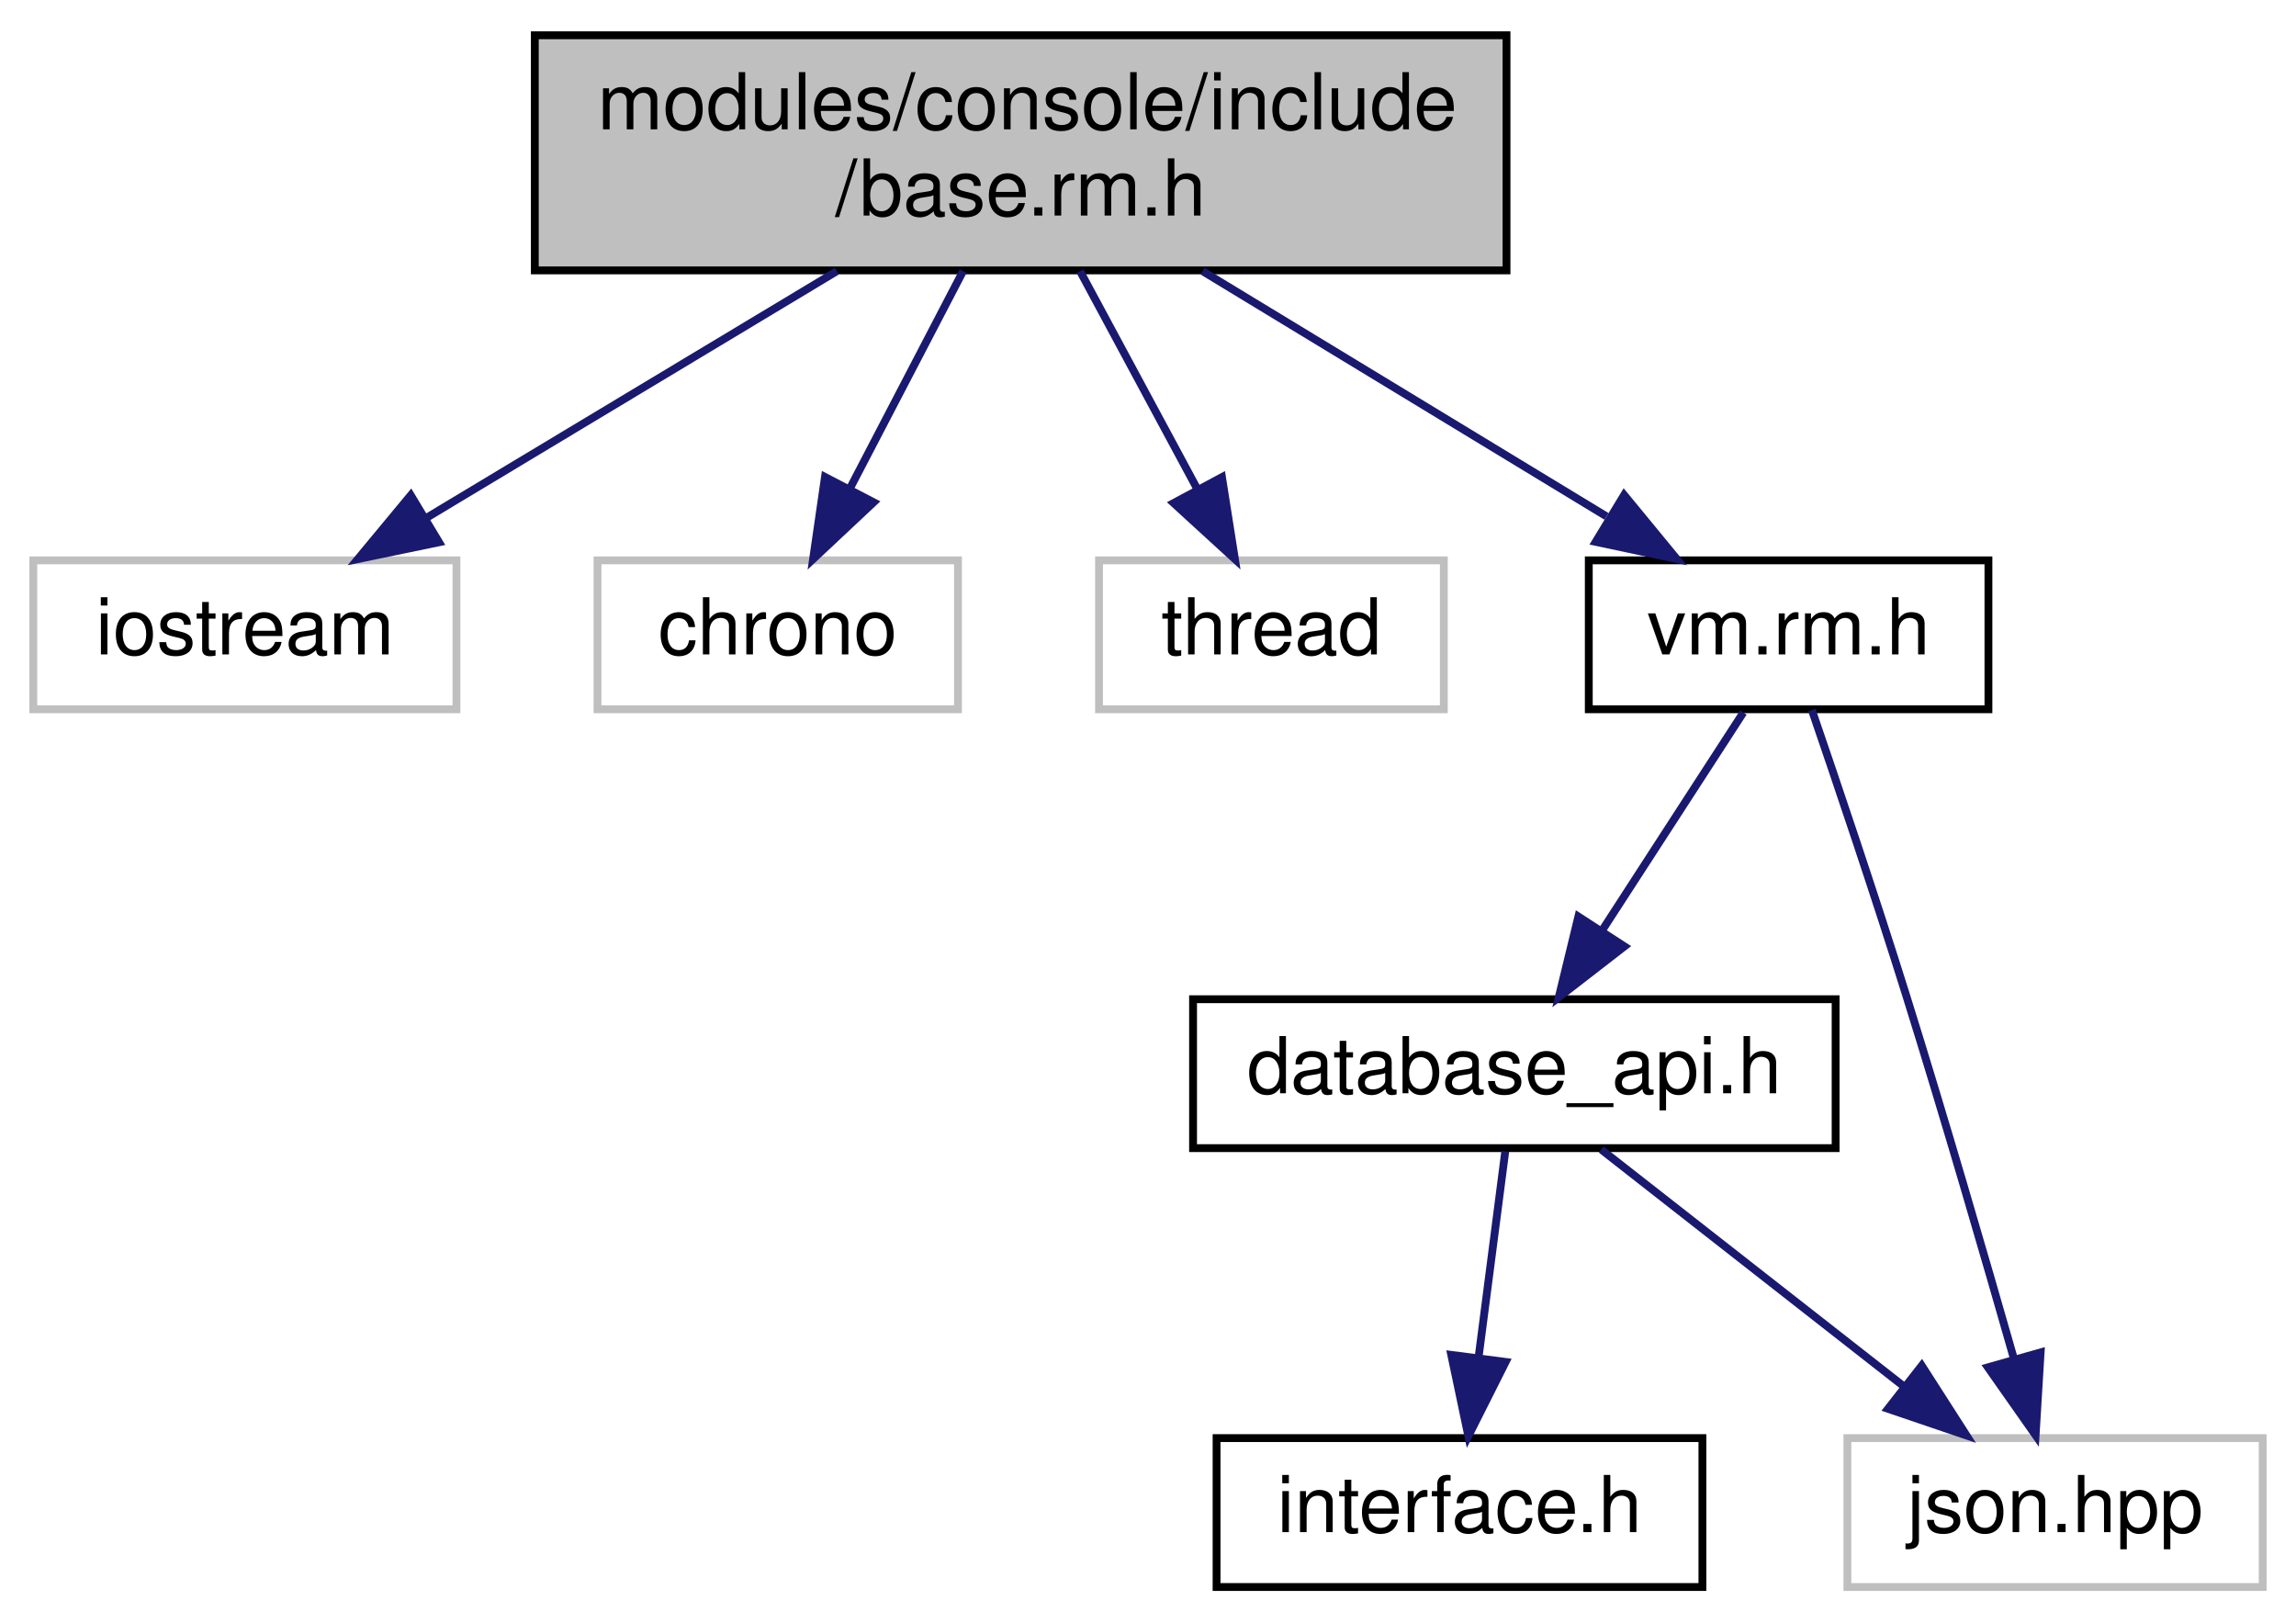
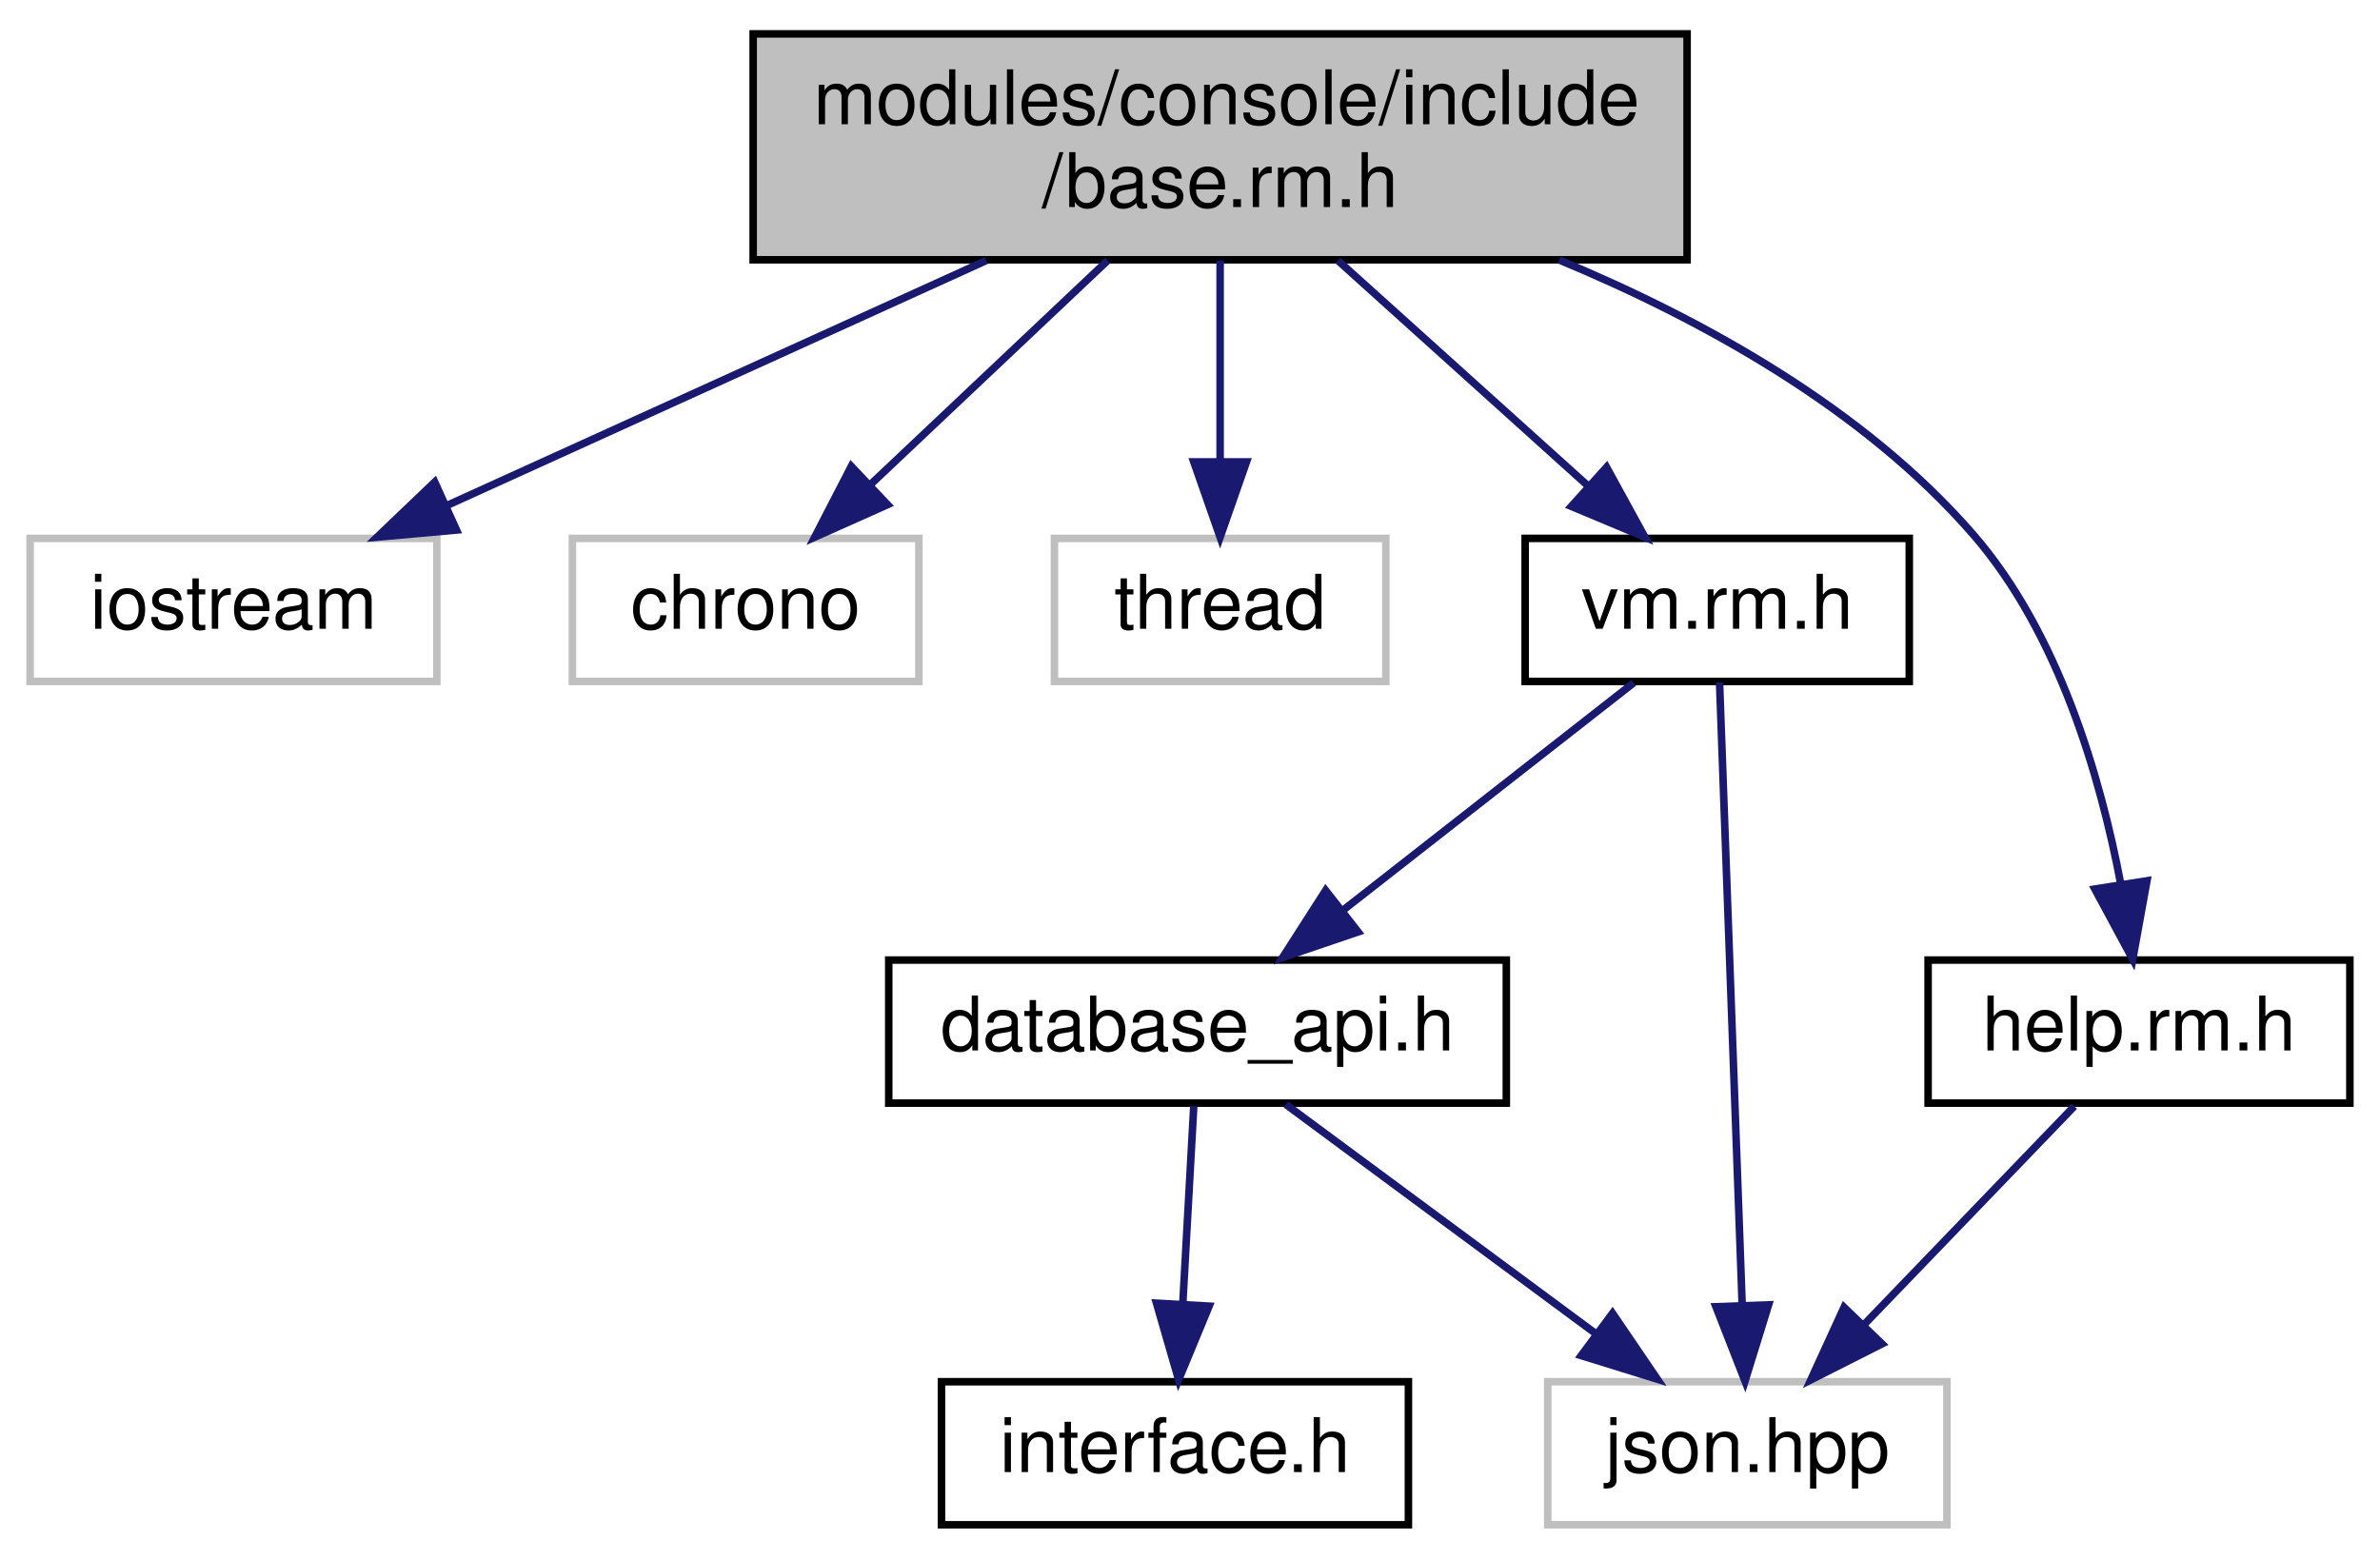
- <svg xmlns="http://www.w3.org/2000/svg" xmlns:xlink="http://www.w3.org/1999/xlink" width="293pt" height="207pt" viewBox="0.00 0.00 292.50 207.00">
+ <svg xmlns="http://www.w3.org/2000/svg" xmlns:xlink="http://www.w3.org/1999/xlink" width="316pt" height="207pt" viewBox="0.00 0.00 316.00 207.00">
  <g id="graph0" class="graph" transform="scale(1 1) rotate(0) translate(4 203)">
    <g id="node1" class="node">
      <g id="a_node1">
        <a xlink:title=" ">
-           <polygon fill="#bfbfbf" stroke="black" points="64,-168.5 64,-198.5 188,-198.5 188,-168.5 64,-168.5" />
-           <text text-anchor="start" x="72" y="-186.5" font-family="Helvetica,sans-Serif" font-size="10.00">modules/console/include</text>
-           <text text-anchor="middle" x="126" y="-175.5" font-family="Helvetica,sans-Serif" font-size="10.00">/base.rm.h</text>
+           <polygon fill="#bfbfbf" stroke="black" points="96,-168.5 96,-198.5 220,-198.5 220,-168.5 96,-168.5" />
+           <text text-anchor="start" x="104" y="-186.5" font-family="Helvetica,sans-Serif" font-size="10.00">modules/console/include</text>
+           <text text-anchor="middle" x="158" y="-175.5" font-family="Helvetica,sans-Serif" font-size="10.00">/base.rm.h</text>
        </a>
      </g>
    </g>
    <g id="node2" class="node">
      <g id="a_node2">
        <a xlink:title=" ">
          <polygon fill="none" stroke="#bfbfbf" points="0,-112.5 0,-131.5 54,-131.5 54,-112.5 0,-112.5" />
          <text text-anchor="middle" x="27" y="-119.5" font-family="Helvetica,sans-Serif" font-size="10.00">iostream</text>
        </a>
      </g>
    </g>
    <g id="edge1" class="edge">
-       <path fill="none" stroke="midnightblue" d="M102.54,-168.4C86.67,-158.86 65.81,-146.32 50.03,-136.84" />
-       <polygon fill="midnightblue" stroke="midnightblue" points="51.78,-133.81 41.41,-131.66 48.17,-139.81 51.78,-133.81" />
+       <path fill="none" stroke="midnightblue" d="M126.95,-168.4C105.27,-158.55 76.54,-145.5 55.45,-135.92" />
+       <polygon fill="midnightblue" stroke="midnightblue" points="56.61,-132.61 46.06,-131.66 53.72,-138.98 56.61,-132.61" />
    </g>
    <g id="node3" class="node">
      <g id="a_node3">
        <a xlink:title=" ">
          <polygon fill="none" stroke="#bfbfbf" points="72,-112.5 72,-131.5 118,-131.5 118,-112.5 72,-112.5" />
          <text text-anchor="middle" x="95" y="-119.5" font-family="Helvetica,sans-Serif" font-size="10.00">chrono</text>
        </a>
      </g>
    </g>
    <g id="edge2" class="edge">
-       <path fill="none" stroke="midnightblue" d="M118.65,-168.4C114.33,-160.11 108.83,-149.55 104.23,-140.71" />
-       <polygon fill="midnightblue" stroke="midnightblue" points="107.24,-138.91 99.51,-131.66 101.03,-142.14 107.24,-138.91" />
+       <path fill="none" stroke="midnightblue" d="M143.07,-168.4C133.63,-159.49 121.42,-147.95 111.67,-138.74" />
+       <polygon fill="midnightblue" stroke="midnightblue" points="113.84,-135.98 104.17,-131.66 109.03,-141.07 113.84,-135.98" />
    </g>
    <g id="node4" class="node">
      <g id="a_node4">
        <a xlink:title=" ">
          <polygon fill="none" stroke="#bfbfbf" points="136,-112.5 136,-131.5 180,-131.5 180,-112.5 136,-112.5" />
          <text text-anchor="middle" x="158" y="-119.5" font-family="Helvetica,sans-Serif" font-size="10.00">thread</text>
        </a>
      </g>
    </g>
    <g id="edge3" class="edge">
-       <path fill="none" stroke="midnightblue" d="M133.58,-168.4C138.04,-160.11 143.72,-149.55 148.48,-140.71" />
-       <polygon fill="midnightblue" stroke="midnightblue" points="151.69,-142.12 153.34,-131.66 145.52,-138.81 151.69,-142.12" />
+       <path fill="none" stroke="midnightblue" d="M158,-168.4C158,-160.47 158,-150.46 158,-141.86" />
+       <polygon fill="midnightblue" stroke="midnightblue" points="161.5,-141.66 158,-131.66 154.5,-141.66 161.5,-141.66" />
    </g>
    <g id="node5" class="node">
      <g id="a_node5">
        <a xlink:href="vm_8rm_8h.html" target="_top" xlink:title=" ">
          <polygon fill="none" stroke="black" points="198.5,-112.5 198.5,-131.5 249.5,-131.5 249.5,-112.5 198.5,-112.5" />
          <text text-anchor="middle" x="224" y="-119.5" font-family="Helvetica,sans-Serif" font-size="10.00">vm.rm.h</text>
        </a>
      </g>
    </g>
    <g id="edge4" class="edge">
-       <path fill="none" stroke="midnightblue" d="M149.22,-168.4C164.79,-158.95 185.2,-146.56 200.76,-137.11" />
-       <polygon fill="midnightblue" stroke="midnightblue" points="203.01,-139.84 209.74,-131.66 199.38,-133.86 203.01,-139.84" />
+       <path fill="none" stroke="midnightblue" d="M173.64,-168.4C183.63,-159.4 196.58,-147.72 206.85,-138.47" />
+       <polygon fill="midnightblue" stroke="midnightblue" points="209.31,-140.95 214.4,-131.66 204.63,-135.75 209.31,-140.95" />
+     </g>
+     <g id="node9" class="node">
+       <g id="a_node9">
+         <a xlink:href="help_8rm_8h.html" target="_top" xlink:title=" ">
+           <polygon fill="none" stroke="black" points="252,-56.5 252,-75.5 308,-75.5 308,-56.5 252,-56.5" />
+           <text text-anchor="middle" x="280" y="-63.5" font-family="Helvetica,sans-Serif" font-size="10.00">help.rm.h</text>
+         </a>
+       </g>
+     </g>
+     <g id="edge9" class="edge">
+       <path fill="none" stroke="midnightblue" d="M203.01,-168.48C222.24,-160.49 243.53,-148.67 258,-132 269.34,-118.94 274.89,-99.78 277.57,-85.65" />
+       <polygon fill="midnightblue" stroke="midnightblue" points="281.06,-86.03 279.17,-75.6 274.14,-84.93 281.06,-86.03" />
    </g>
    <g id="node6" class="node">
      <g id="a_node6">
        <a xlink:href="database__api_8h.html" target="_top" xlink:title=" ">
-           <polygon fill="none" stroke="black" points="148,-56.5 148,-75.5 230,-75.5 230,-56.5 148,-56.5" />
-           <text text-anchor="middle" x="189" y="-63.5" font-family="Helvetica,sans-Serif" font-size="10.00">database_api.h</text>
+           <polygon fill="none" stroke="black" points="114,-56.5 114,-75.5 196,-75.5 196,-56.5 114,-56.5" />
+           <text text-anchor="middle" x="155" y="-63.5" font-family="Helvetica,sans-Serif" font-size="10.00">database_api.h</text>
        </a>
      </g>
    </g>
    <g id="edge5" class="edge">
-       <path fill="none" stroke="midnightblue" d="M218.22,-112.08C213.33,-104.53 206.17,-93.49 200.17,-84.23" />
-       <polygon fill="midnightblue" stroke="midnightblue" points="203.05,-82.24 194.67,-75.75 197.17,-86.05 203.05,-82.24" />
+       <path fill="none" stroke="midnightblue" d="M212.91,-112.32C202.51,-104.18 186.74,-91.84 174.28,-82.09" />
+       <polygon fill="midnightblue" stroke="midnightblue" points="176.32,-79.24 166.29,-75.83 172.01,-84.75 176.32,-79.24" />
    </g>
    <g id="node8" class="node">
      <g id="a_node8">
        <a xlink:title=" ">
-           <polygon fill="none" stroke="#bfbfbf" points="231.5,-0.5 231.5,-19.5 284.5,-19.5 284.5,-0.5 231.5,-0.5" />
-           <text text-anchor="middle" x="258" y="-7.5" font-family="Helvetica,sans-Serif" font-size="10.00">json.hpp</text>
+           <polygon fill="none" stroke="#bfbfbf" points="201.5,-0.5 201.5,-19.5 254.5,-19.5 254.5,-0.5 201.5,-0.5" />
+           <text text-anchor="middle" x="228" y="-7.5" font-family="Helvetica,sans-Serif" font-size="10.00">json.hpp</text>
        </a>
      </g>
    </g>
    <g id="edge8" class="edge">
-       <path fill="none" stroke="midnightblue" d="M226.97,-112.4C230.07,-103.37 235.02,-88.73 239,-76 243.88,-60.4 249.06,-42.56 252.78,-29.53" />
-       <polygon fill="midnightblue" stroke="midnightblue" points="256.16,-30.44 255.52,-19.86 249.43,-28.53 256.16,-30.44" />
+       <path fill="none" stroke="midnightblue" d="M224.31,-112.37C224.96,-94.62 226.45,-53.67 227.32,-29.6" />
+       <polygon fill="midnightblue" stroke="midnightblue" points="230.82,-29.71 227.69,-19.59 223.83,-29.46 230.82,-29.71" />
    </g>
    <g id="node7" class="node">
      <g id="a_node7">
        <a xlink:href="interface_8h.html" target="_top" xlink:title=" ">
-           <polygon fill="none" stroke="black" points="151,-0.5 151,-19.5 213,-19.5 213,-0.5 151,-0.5" />
-           <text text-anchor="middle" x="182" y="-7.5" font-family="Helvetica,sans-Serif" font-size="10.00">interface.h</text>
+           <polygon fill="none" stroke="black" points="121,-0.5 121,-19.5 183,-19.5 183,-0.5 121,-0.5" />
+           <text text-anchor="middle" x="152" y="-7.5" font-family="Helvetica,sans-Serif" font-size="10.00">interface.h</text>
        </a>
      </g>
    </g>
    <g id="edge6" class="edge">
-       <path fill="none" stroke="midnightblue" d="M187.84,-56.08C186.92,-48.93 185.58,-38.64 184.42,-29.69" />
-       <polygon fill="midnightblue" stroke="midnightblue" points="187.89,-29.22 183.13,-19.75 180.95,-30.12 187.89,-29.22" />
+       <path fill="none" stroke="midnightblue" d="M154.5,-56.08C154.11,-49.01 153.55,-38.86 153.05,-29.99" />
+       <polygon fill="midnightblue" stroke="midnightblue" points="156.54,-29.54 152.49,-19.75 149.55,-29.93 156.54,-29.54" />
    </g>
    <g id="edge7" class="edge">
-       <path fill="none" stroke="midnightblue" d="M200.09,-56.32C210.49,-48.18 226.26,-35.84 238.72,-26.09" />
-       <polygon fill="midnightblue" stroke="midnightblue" points="240.99,-28.75 246.71,-19.83 236.68,-23.24 240.99,-28.75" />
+       <path fill="none" stroke="midnightblue" d="M166.73,-56.32C177.84,-48.11 194.74,-35.6 207.98,-25.81" />
+       <polygon fill="midnightblue" stroke="midnightblue" points="210.1,-28.59 216.06,-19.83 205.94,-22.97 210.1,-28.59" />
+     </g>
+     <g id="edge10" class="edge">
+       <path fill="none" stroke="midnightblue" d="M271.41,-56.08C263.84,-48.22 252.62,-36.57 243.49,-27.08" />
+       <polygon fill="midnightblue" stroke="midnightblue" points="245.88,-24.53 236.43,-19.75 240.84,-29.38 245.88,-24.53" />
    </g>
  </g>
</svg>
